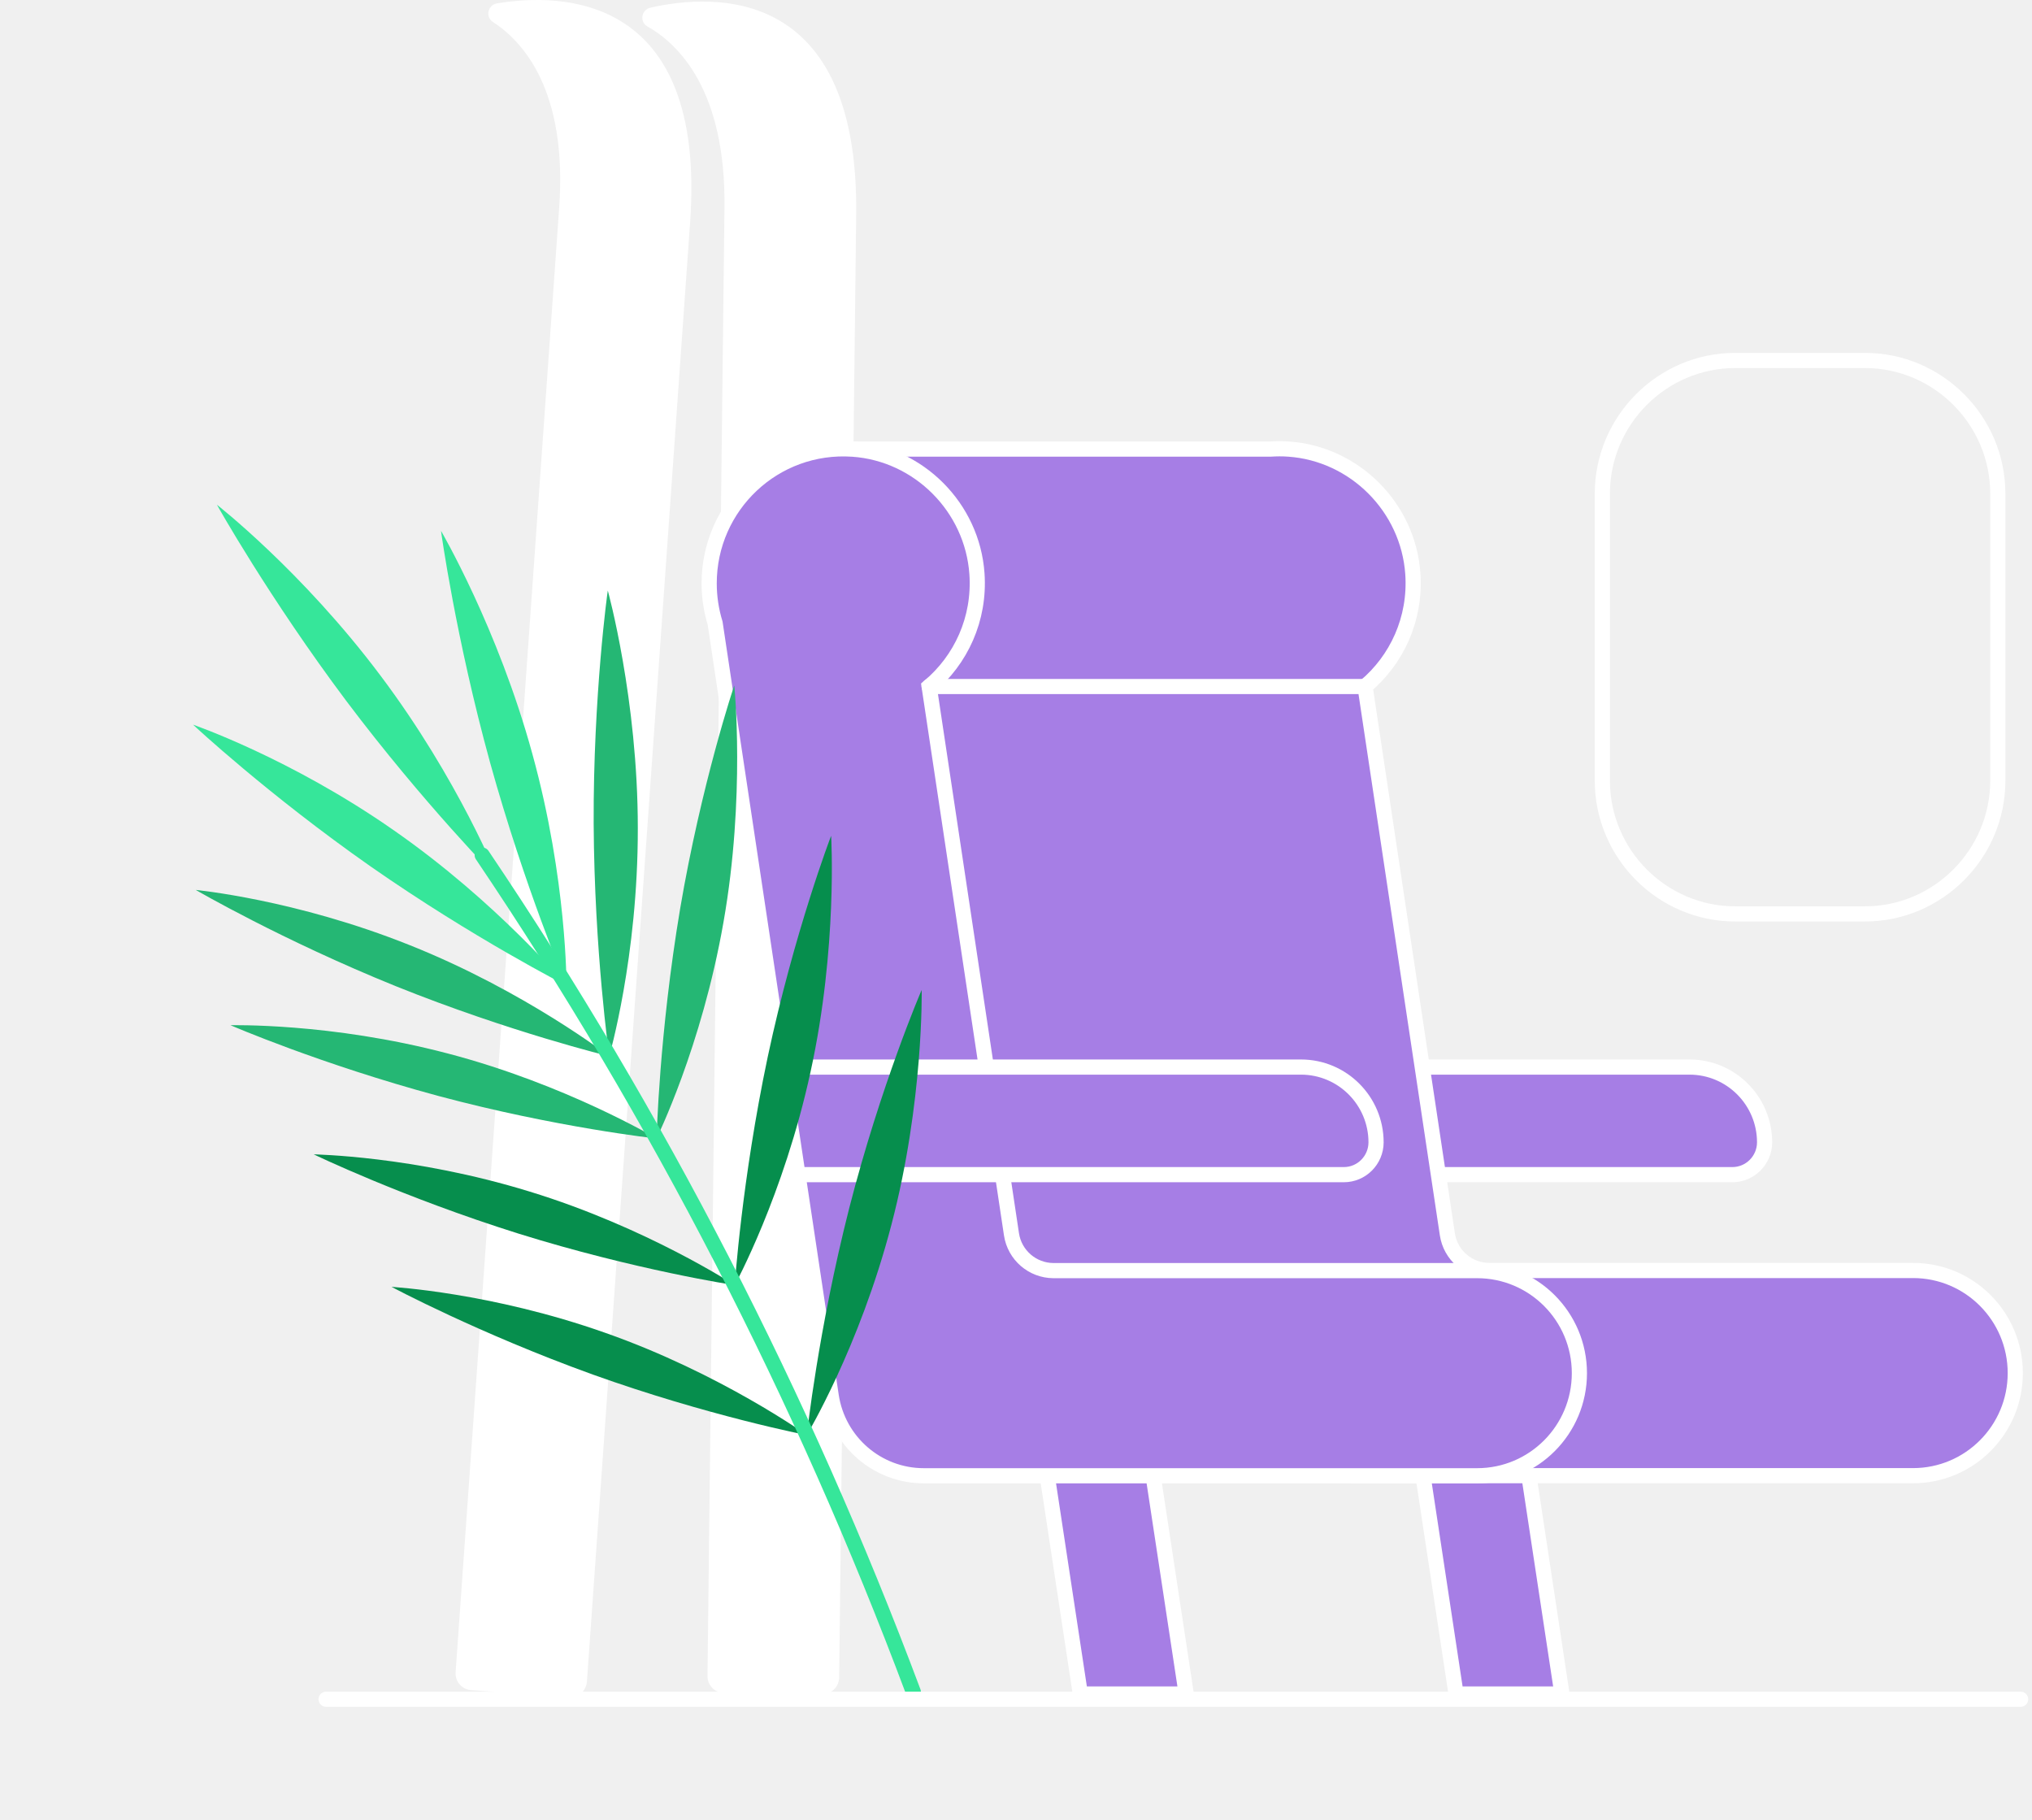
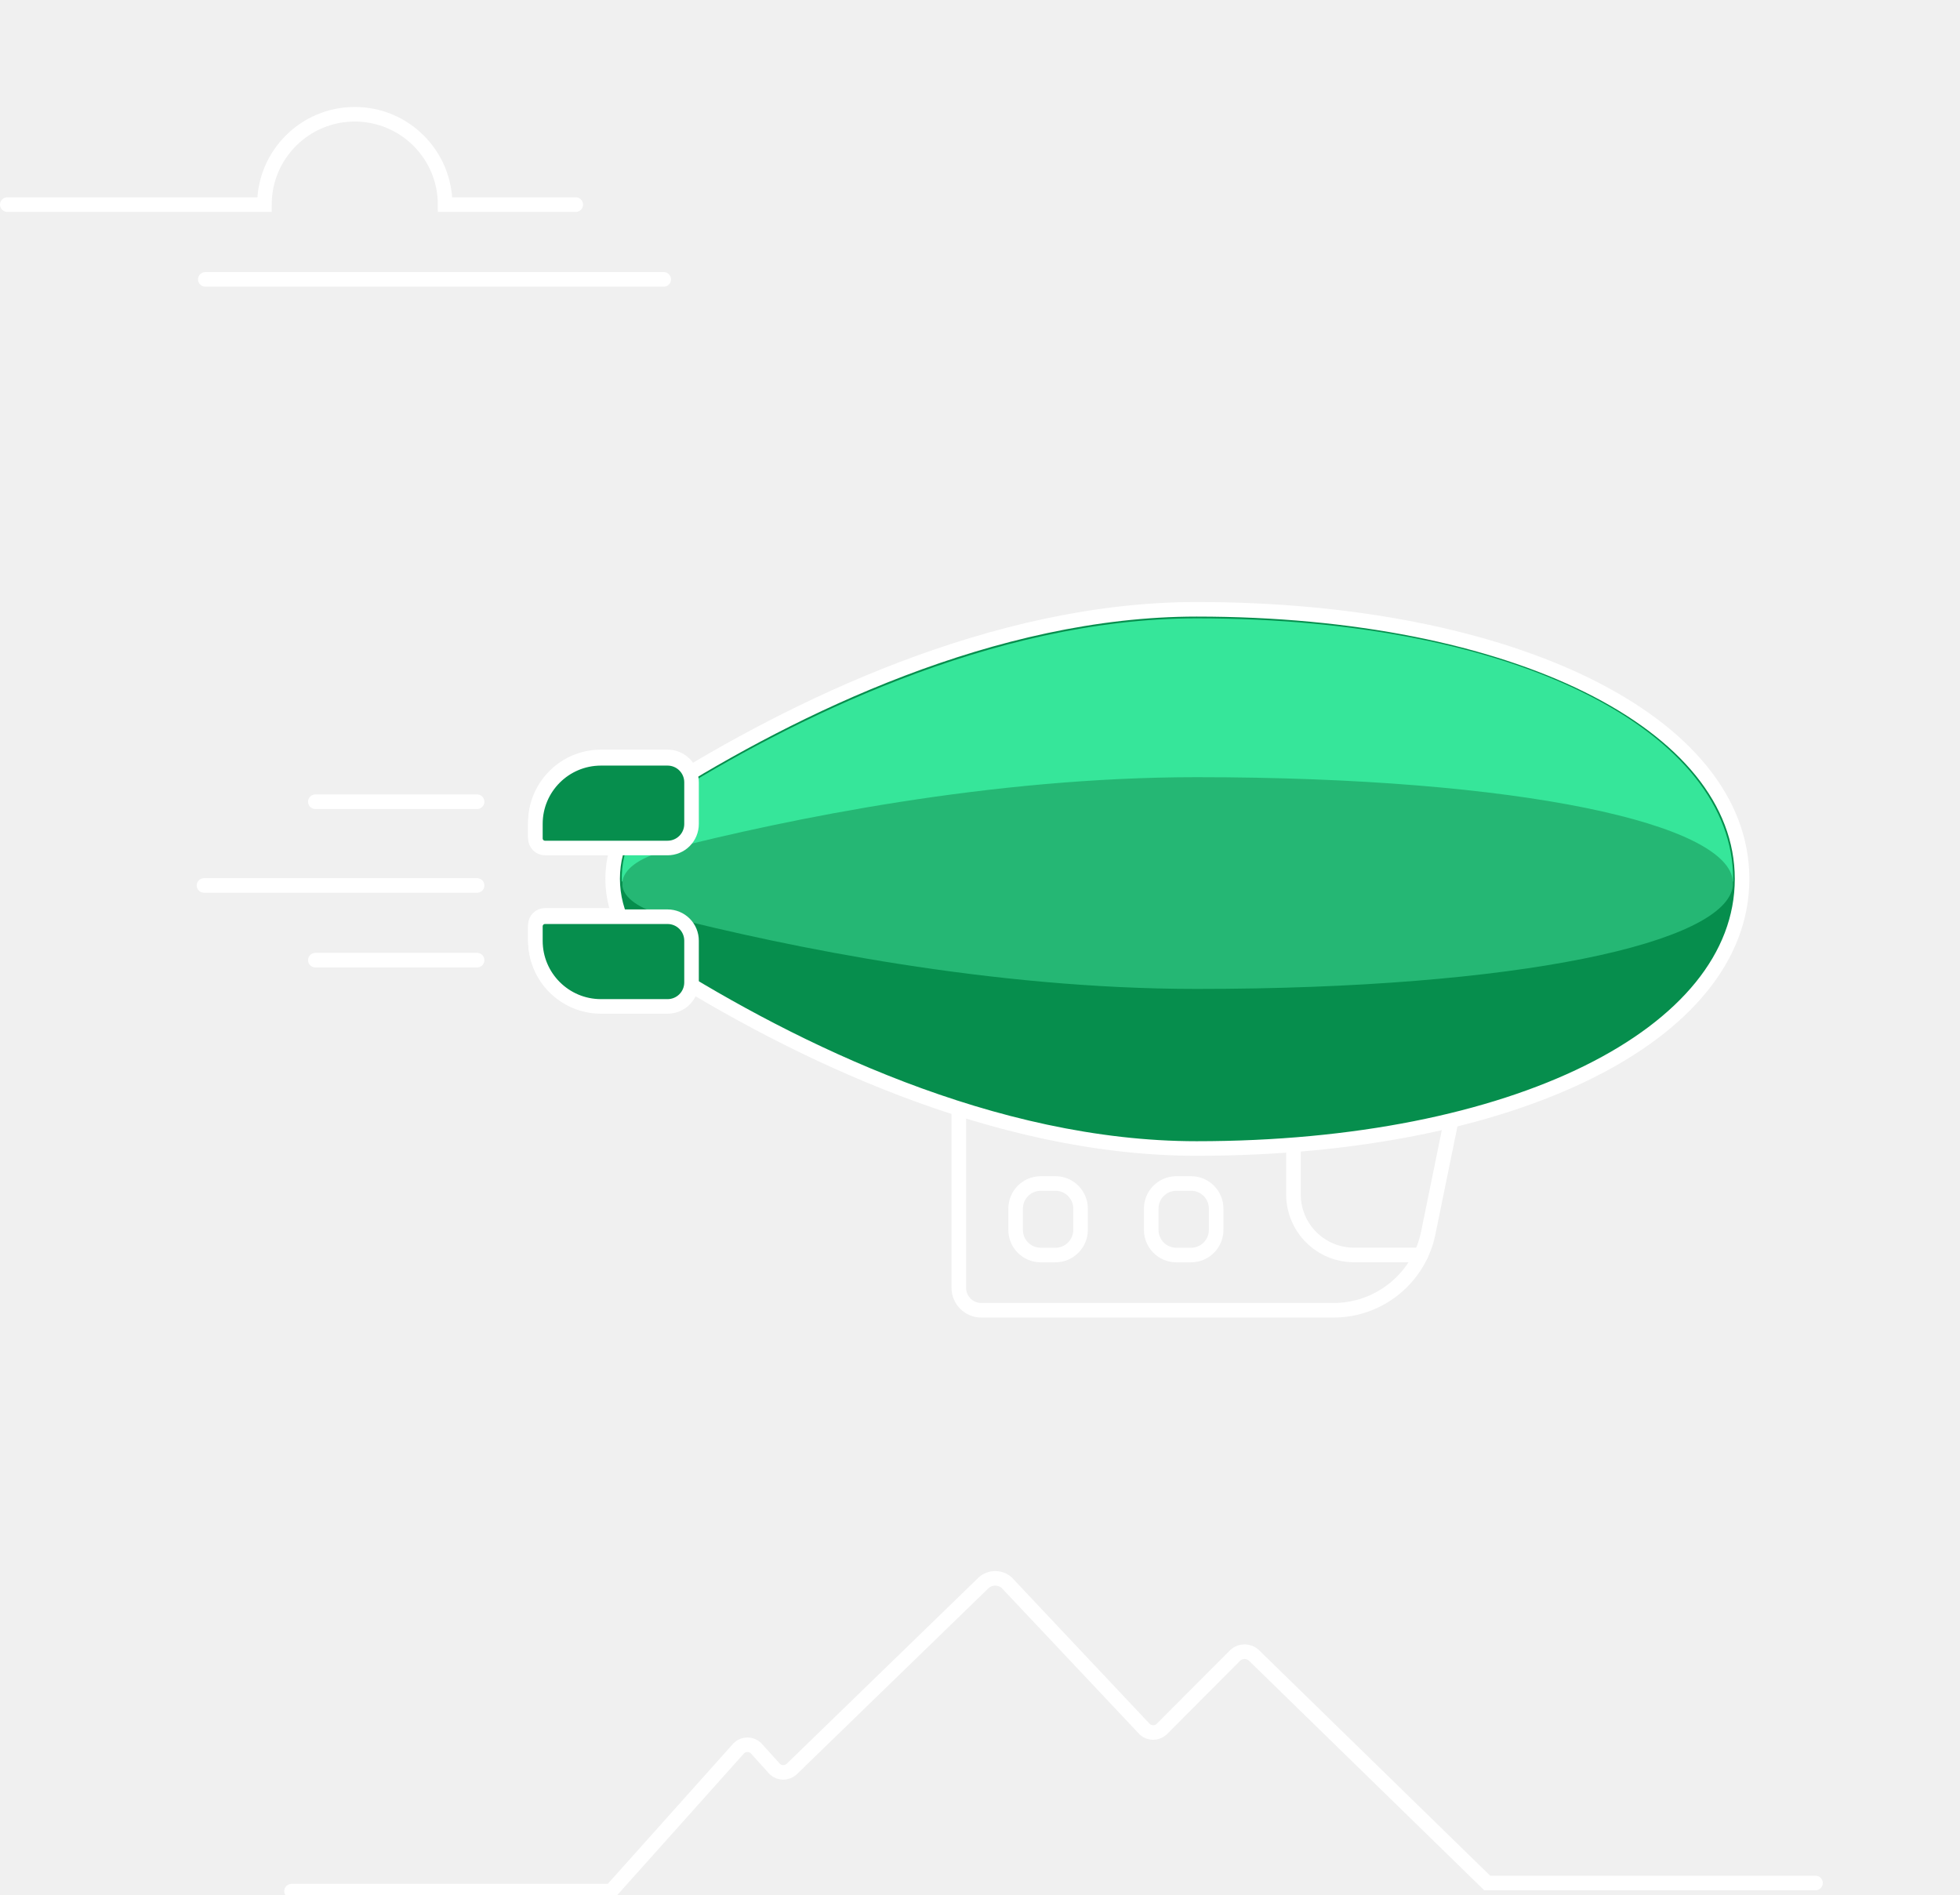
- <svg xmlns="http://www.w3.org/2000/svg" width="268" height="240" fill="none">
-   <path d="M62.126 222.89c-1.208-.084-2.129-1.144-2.036-2.356L73.752 27.366c1.098-15.486-4.799-21.919-8.745-24.47-1.022-.661-.667-2.246.532-2.45C73.997-.953 93.159-.885 91.022 29.29L77.41 221.763c-.085 1.212-1.141 2.136-2.349 2.043l-12.936-.916z" fill="#fff" />
-   <path d="M95.483 223.263c-1.217-.017-2.188-1.017-2.171-2.229l2.239-193.634c.186-15.528-6.075-21.605-10.164-23.911-1.065-.602-.803-2.204.389-2.475 8.356-1.899 27.494-2.967 27.147 27.284l-2.247 192.931c-.017 1.221-1.014 2.195-2.222 2.178l-12.97-.144z" fill="#fff" />
-   <path d="M245.97 120.526h-17.118c-9.634 0-17.52-7.907-17.52-17.58V65.118c0-9.673 7.886-17.579 17.52-17.579h17.118c9.635 0 17.521 7.907 17.521 17.579v37.828c0 9.665-7.886 17.58-17.521 17.58z" stroke="#fff" stroke-width="2" />
-   <path d="M228.482 154.913h-60.741v-14.189h55.089c5.466 0 9.902 4.45 9.902 9.934-.008 2.348-1.909 4.255-4.25 4.255zM156.453 223.407h-13.966l-6.312-41.591h13.967l6.311 41.591zM206.008 223.407h-13.967l-6.303-41.591h13.967l6.303 41.591z" fill="#A67EE5" stroke="#fff" stroke-width="2" stroke-miterlimit="10" />
-   <path d="M252.309 167.551h-55.891c-2.763 0-5.112-2.026-5.526-4.772l-10.857-72.242c4.174-3.501 6.717-8.9 6.303-14.884-.608-8.739-7.672-15.825-16.383-16.427-.811-.059-1.614-.051-2.408 0h-55.089l-.312 102.89 15.766 23.352 47.189 8.391c1.326.483 2.746.754 4.224.754h72.984c7.452 0 13.485-6.06 13.485-13.527 0-7.476-6.033-13.536-13.485-13.536z" fill="#A67EE5" stroke="#fff" stroke-width="2" stroke-miterlimit="10" />
-   <path d="M133.404 162.787l-10.857-72.241c4.174-3.501 6.717-8.9 6.303-14.884-.608-8.739-7.672-15.825-16.383-16.427-10.333-.712-18.934 7.484-18.934 17.698 0 1.831.279 3.594.786 5.255L109.628 184.079c.913 6.06 6.1 10.544 12.209 10.544h72.984c7.452 0 13.485-6.06 13.485-13.528 0-7.476-6.041-13.527-13.485-13.527H138.93c-2.763-.017-5.112-2.043-5.526-4.781z" fill="#A67EE5" stroke="#fff" stroke-width="2" stroke-miterlimit="10" />
-   <path d="M177.238 154.913h-71.995l-2.129-14.189h68.472c5.466 0 9.902 4.45 9.902 9.934-.008 2.348-1.909 4.255-4.25 4.255z" fill="#A67EE5" stroke="#fff" stroke-width="2" stroke-miterlimit="10" />
-   <path d="M122.547 90.537h57.488" stroke="#fff" stroke-width="2" stroke-miterlimit="10" stroke-linecap="round" />
-   <path d="M50.163 89.071c10.35 13.753 15.589 26.951 15.589 26.924-.026-.007-9.88-10.007-20.077-23.553-10.172-13.571-17.066-25.861-17.067-25.882-.026-.007 11.226 8.739 21.555 22.511zM51.922 109.489c13.717 9.539 22.811 20.511 22.797 20.486-.019.006-12.308-6.27-25.84-15.708-13.514-9.465-23.412-18.675-23.416-18.701-.023.008 12.752 4.356 26.459 13.923z" fill="#36E69A" />
-   <path d="M64.64 100.581c4.568 16.471 10.059 29.379 10.079 29.394-.018.017.097-13.847-4.497-30.522-4.562-16.677-12.075-29.461-12.055-29.445-.014.014 1.937 14.1 6.473 30.573z" fill="#36E69A" />
-   <path d="M78.298 108.621c.096 16.905 2.051 30.654 2.061 30.67-.025.004 3.784-13.013 3.762-30.054.008-17.037-3.965-31.378-3.958-31.355-.019.005-1.929 13.844-1.865 30.739z" fill="#25B774" />
-   <path d="M54.065 124.656c15.151 6.039 26.312 14.657 26.293 14.635-.007.015-13.166-3.197-28.171-9.239-14.993-6.071-26.355-12.676-26.368-12.69-.014.013 13.099 1.224 28.246 7.294zM59.044 138.93c15.592 4.071 27.573 11.22 27.556 11.209-.003.023-13.308-1.46-28.784-5.605-15.473-4.17-27.409-9.318-27.419-9.334-.007.026 13.059-.372 28.647 3.73zM89.696 119.886c-2.764 16.471-3.098 30.231-3.095 30.246-.024-.003 5.936-11.994 8.824-28.543 2.912-16.535 1.416-31.206 1.421-31.188-.028-0-4.359 13.026-7.151 29.485z" fill="#25B774" />
-   <path d="M69.841 157.14c15.411 4.711 27.083 12.354 27.07 12.34-.003.023-13.239-2.017-28.529-6.793-15.29-4.804-26.995-10.439-27.004-10.455-.007.026 13.057.167 28.463 4.908z" fill="#068E4D" />
-   <path d="M101.254 139.387c-3.444 16.341-4.347 30.078-4.341 30.097-.024-.003 6.431-11.74 9.995-28.158 3.595-16.402 2.706-31.116 2.711-31.097-.024-.003-4.893 12.828-8.365 29.158zM79.878 175.79c15.203 5.349 26.557 13.481 26.544 13.467-.006.019-13.147-2.571-28.23-7.979-15.081-5.443-26.544-11.555-26.553-11.571-.007.025 13.041.704 28.24 6.083z" fill="#068E4D" />
-   <path d="M111.998 159.354c-4.117 16.186-5.586 29.887-5.579 29.899-.026-.007 6.906-11.475 11.148-27.729 4.268-16.247 3.994-30.981 3.993-30.964-.024-.003-5.419 12.614-9.562 28.794z" fill="#068E4D" />
-   <path d="M63.598 112.768c23.181 34.376 42.278 71.413 56.86 110.366" stroke="#36E69A" stroke-width="2" stroke-miterlimit="10" stroke-linecap="round" stroke-linejoin="round" />
-   <path d="M43.009 224.097H266.5" stroke="#fff" stroke-width="2" stroke-miterlimit="10" stroke-linecap="round" />
+ <svg xmlns="http://www.w3.org/2000/svg" xmlns:xlink="http://www.w3.org/1999/xlink" viewBox="0 0 269 260">
+   <defs>
+     <animateTransform xlink:href="#gondola" attributeName="transform" type="skewX" values="0; -2; 0; 2; 0" dur="2s" begin="section.begin" repeatCount="indefinite" additive="sum" />
+     <animateTransform xlink:href="#gondola" attributeName="transform" type="translate" values="0,0; 5,-1.5; 0,0; -5,-1.5; 0,0" dur="2s" begin="section.begin" repeatCount="indefinite" additive="sum" />
+     <path id="keel-1" fill="#068e4d" stroke="#fff" stroke-linecap="round" stroke-linejoin="round" stroke-width="2" d="M82.46 103.88h9.16a3.29 3.29 0 013.29 3.3v5.71a3.29 3.29 0 01-3.29 3.3H74.8a1.32 1.32 0 01-1.32-1.32v-2a9 9 0 018.98-8.99z">
+       <animateTransform begin="section.begin" attributeName="transform" type="translate" values="0 0; 0, -2; 0 0; 0, 2; 0 0" dur="2s" repeatCount="indefinite" additive="sum" />
+     </path>
+     <path id="keel-2" fill="#068e4d" stroke="#fff" stroke-linecap="round" stroke-linejoin="round" stroke-width="2" d="M82.46 137.93h9.16a3.29 3.29 0 003.29-3.3v-5.71a3.29 3.29 0 00-3.29-3.3H74.8a1.32 1.32 0 00-1.32 1.32v2a9 9 0 008.98 8.99z">
+       <animateTransform begin="section.begin" attributeName="transform" type="translate" values="0 0; 0, -2; 0 0; 0, 2; 0 0" dur="2s" repeatCount="indefinite" additive="sum" />
+     </path>
+     <animate xlink:href="#dirigible" attributeType="CSS" attributeName="opacity" begin="mountains.begin" dur="1s" from="1" to="0" fill="freeze" />
+     <animateTransform id="seat-transform" xlink:href="#seat" begin="mountains.begin + 0.3s" attributeName="transform" type="translate" from="-300" to="0" dur="0.3s" fill="freeze" />
+     <animateTransform id="skis-transform" xlink:href="#skis" begin="seat-transform.begin + 0.1s" attributeName="transform" type="translate" from="-300" to="0" dur="0.3s" fill="freeze" />
+     <animateTransform id="ficus-transform" xlink:href="#ficus" begin="seat-transform.begin + 0.1s" attributeName="transform" type="translate" from="-300" to="0" dur="0.3s" fill="freeze" />
+     <animateTransform id="ficus-rotate" xlink:href="#ficus" begin="ficus-transform.begin + 0.25s" attributeName="transform" type="rotate" values="0, 30, 300; 0.2, 30, 300; -0.2, 30, 300; 0, 30, 300; 0.1, 30, 300; -0.1, 30, 300; 0, 30, 300" dur="1s" additive="sum" />
+     <clipPath id="a">
+       <path d="M220.52 120.53h-17.13a17.6 17.6 0 01-17.52-17.58V65.1a17.6 17.6 0 0117.52-17.58h17.13a17.6 17.6 0 0117.51 17.58v37.83a17.61 17.61 0 01-17.51 17.6z" />
+     </clipPath>
+     <animateTransform id="clouds-transform" xlink:href="#clouds" begin="mountains.begin + 0.3s" attributeName="transform" type="translate" from="500" to="-50" dur="5s" repeatCount="indefinite" additive="sum" />
+   </defs>
+   <g id="dirigible">
+     <g id="gondola">
+       <path fill="none" stroke="#fff" stroke-linecap="round" stroke-linejoin="round" stroke-width="2" d="M134.67 179.82h48.36a13.27 13.27 0 0013-10.65l3.74-18.32h-68.18v25.89a3.09 3.09 0 003.08 3.08z" />
+       <path fill="none" stroke="#fff" stroke-linecap="round" stroke-miterlimit="10" stroke-width="2" d="M195.02 172.23h-9.22a8.31 8.31 0 01-8.28-8.31v-13.07" />
+       <path fill="none" stroke="#fff" stroke-linecap="round" stroke-linejoin="round" stroke-width="2" d="M144.87 162.42h-2.05a3.45 3.45 0 00-3.43 3.45v2.92c0 1.9 1.53 3.44 3.43 3.45h2.05a3.45 3.45 0 003.43-3.45v-2.92c0-1.9-1.53-3.44-3.43-3.45z" />
+       <path id="window" fill="none" stroke="#fff" stroke-linecap="round" stroke-linejoin="round" stroke-width="2" d="M163.48 162.42h-2.05a3.45 3.45 0 00-3.43 3.45v2.92c0 1.9 1.53 3.44 3.43 3.45h2.05a3.45 3.45 0 003.43-3.45v-2.92c0-1.9-1.53-3.44-3.43-3.45z">
+         <animate attributeType="CSS" attributeName="opacity" begin="mountains.begin" dur="0.1s" from="1" to="0" fill="freeze" />
+       </path>
+     </g>
+     <use xlink:href="#keel-1" />
+     <use xlink:href="#keel-2" />
+     <path d="M205,227.08c43.38,0,74.86-15.55,74.86-37s-31.48-37-74.86-37c-27.94,0-55.36,13.53-73.46,24.87a14.3,14.3,0,0,0,0,24.21c18.09,11.33,45.52,24.87,73.46,24.87" transform="translate(-40.77 -69.46)" fill="#068e4d" />
+     <path fill="#36e69a" d="M85.34 120.97a12.93 12.93 0 016.07-11.43c16.74-10.5 44.58-24.68 72.81-24.68 44.81 0 73.64 16 73.64 35.75v.37" />
+     <path fill="#25b774" d="M91.41 116.66c16.74-4.27 44.58-10 72.81-10 44.53 0 73.26 6.43 73.61 14.38v.51c-.85 7.86-29.45 14.17-73.6 14.17-28.23 0-56.07-5.76-72.81-10-3.79-1-5.79-2.53-6-4.13v-.51c.13-1.69 2.15-3.36 6.1-4.37">
+       <animate id="section" dur="2s" attributeName="d" values="           M91.41 116.66c16.74-4.27 44.58-10 72.81-10 44.53 0 73.26 6.43 73.61 14.38v.51c-.85 7.86-29.45 14.17-73.6 14.17-28.23 0-56.07-5.76-72.81-10-3.79-1-5.79-2.53-6-4.13v-.51c.13-1.69 2.15-3.36 6.1-4.37;           M91.41 116.66c17.25-2.7 44.58-6.63 72.81-6.63 44.53 0 69 3.7 73.61 11.01v.51c-.85 7.86-29.45 18.93-73.6 18.93-28.23 0-58.08-8.71-72.81-14.76-3.63-1.49-5.79-2.53-6-4.13v-.51c.13-1.69 2.15-3.36 6.1-4.37;           M91.41 116.66c16.74-4.27 44.58-10 72.81-10 44.53 0 73.26 6.43 73.61 14.38v.51c-.85 7.86-29.45 14.17-73.6 14.17-28.23 0-56.07-5.76-72.81-10-3.79-1-5.79-2.53-6-4.13v-.51c.13-1.69 2.15-3.36 6.1-4.37;           M91.41 116.66c15.2-6.63 44.58-15.72 72.81-15.72 44.53 0 73.26 12.15 73.61 20.1v.51c-4.28 7.86-30.9 10.22-73.6 10.22-28.23 0-57.4-3.86-72.81-6.05-3.88-.55-5.79-2.53-6-4.13v-.51c.13-1.69 2.15-3.36 6.1-4.37;           M91.41 116.66c16.74-4.27 44.58-10 72.81-10 44.53 0 73.26 6.43 73.61 14.38v.51c-.85 7.86-29.45 14.17-73.6 14.17-28.23 0-56.07-5.76-72.81-10-3.79-1-5.79-2.53-6-4.13v-.51c.13-1.69 2.15-3.36 6.1-4.37;           " repeatCount="indefinite" fill="freeze" />
+     </path>
+     <path d="M205,227.08c43.38,0,74.86-15.55,74.86-37s-31.48-37-74.86-37c-27.94,0-55.36,13.53-73.46,24.87a14.3,14.3,0,0,0,0,24.21C149.63,213.54,177.06,227.08,205,227.08Z" transform="translate(-40.77 -69.46)" fill="none" stroke="#fff" stroke-width="2" />
+     <use xlink:href="#keel-1" transform="scale(1, -1) translate(0,-242)" />
+     <use xlink:href="#keel-2" transform="scale(1, -1) translate(0,-242)" />
+     <line x1="28.18" x2="91.09" y1="38.34" y2="38.34" fill="none" stroke="#fff" stroke-linecap="round" stroke-miterlimit="10" stroke-width="2">
+       <animate begin="0s;line-1.end+2s" attributeName="stroke-opacity" dur="2s" values="0; 1; 1; 0" keyTimes="0; 0.1; 0.8; 1" fill="freeze" />
+       <animateTransform id="line-1" begin="0s;line-1.end+2s" attributeName="transform" type="translate" from="170" to="0" dur="2s" fill="freeze" />
+     </line>
+     <path fill="none" stroke="#fff" stroke-linecap="round" stroke-miterlimit="10" stroke-width="2" d="M1 28.08h35.29a12.4,12.4,0,1,1,24.8,0h17.93">
+       <animate begin="0s;cloud-1.end+2s" attributeName="stroke-opacity" dur="2s" values="0; 1; 1; 0" keyTimes="0; 0.1; 0.8; 1" fill="freeze" />
+       <animateTransform id="cloud-1" begin="0s;cloud-1.end+2s" attributeName="transform" type="translate" from="170" to="-5" dur="2s" fill="freeze" />
+     </path>
+     <line x1="218.19" x2="257.97" y1="23.72" y2="23.72" fill="none" stroke="#fff" stroke-linecap="round" stroke-miterlimit="10" stroke-width="2" stroke-opacity="0">
+       <animate begin="1.6s" attributeName="stroke-opacity" dur="2s" values="0; 1; 1; 0" keyTimes="0; 0.1; 0.85; 1" fill="freeze" />
+       <animateTransform id="line-2" begin="1.6s" attributeName="transform" type="translate" from="0" to="-160" dur="3s" fill="freeze" />
+     </line>
+     <path fill="none" stroke="#fff" stroke-linecap="round" stroke-miterlimit="10" stroke-width="2" d="M237.98 13.45h-27.36a12.4 12.4 0 10-24.8 0h-17.94" stroke-opacity="0">
+       <animate begin="1.6s" attributeName="stroke-opacity" dur="2s" values="0; 1; 1; 0" keyTimes="0; 0.1; 0.85; 1" fill="freeze" />
+       <animateTransform id="cloud-2" begin="1.6s" attributeName="transform" type="translate" from="0" to="-170" dur="2s" fill="freeze" />
+     </path>
+     <line x1="246.24" x2="268.43" y1="13.45" y2="13.45" fill="none" stroke="#fff" stroke-linecap="round" stroke-miterlimit="10" stroke-width="2" stroke-opacity="0">
+       <animate begin="1.6s" attributeName="stroke-opacity" dur="2s" values="0; 1; 1; 0" keyTimes="0; 0.1; 0.85; 1" fill="freeze" />
+       <animateTransform id="line-2" begin="1.6s" attributeName="transform" type="translate" from="0" to="-170" dur="2s" fill="freeze" />
+     </line>
+     <line x1="65.48" x2="43.28" y1="110.03" y2="110.03" fill="none" stroke="#fff" stroke-linecap="round" stroke-miterlimit="10" stroke-width="2">
+       <animate begin="-0.1s" attributeName="x2" values="43; 40; 43" dur="0.3s" repeatCount="indefinite" />
+     </line>
+     <line x1="65.48" x2="43.28" y1="131.77" y2="131.77" fill="none" stroke="#fff" stroke-linecap="round" stroke-miterlimit="10" stroke-width="2">
+       <animate begin="0.1s" attributeName="x2" values="40; 43; 40" dur="0.3s" repeatCount="indefinite" />
+     </line>
+     <line x1="65.48" x2="28" y1="121.52" y2="121.52" fill="none" stroke="#fff" stroke-linecap="round" stroke-miterlimit="10" stroke-width="2">
+       <animate begin="0s" attributeName="x2" values="24; 28; 24" dur="0.3s" repeatCount="indefinite" />
+     </line>
+     <path fill="none" stroke="#fff" stroke-linecap="round" stroke-miterlimit="10" stroke-width="2" d="M249.17 258.42h-45.06l-32.08-31.3a1.89 1.89 0 00-2.44 0l-10.2 10.23a1.72 1.72 0 01-2.25 0l-19-20.17a2.4 2.4 0 00-3.1 0l-26.42 25.64a1.71 1.71 0 01-2.25 0l-2.63-2.92a1.71 1.71 0 00-2.31 0l-17.57 19.64H40.01">
+       <animate id="mountains" begin="section.repeat(1) + 1s" dur="0.5s" attributeName="d" to="M249.17 258.42h-45.06 l-32.08 0 a1.89 1.89 0 00 0 0 l-10.2 0 a1.72 1.72 0 01 0 0 l-19 0 a2.4 2.4 0 00 0 0 l-26.42 0 a1.71 1.71 0 01 0 0 l-2.63 0 a1.71 1.71 0 00 0 0 l-17.57 0 H40.01" fill="freeze" />
+     </path>
+   </g>
+   <g transform="translate(8 34.5)">
+     <path fill="none" stroke="#fff" stroke-width="2" d="M220.52 120.53h-17.13a17.6 17.6 0 01-17.52-17.58V65.1a17.6 17.6 0 0117.52-17.58h17.13a17.6 17.6 0 0117.51 17.58v37.83a17.61 17.61 0 01-17.51 17.6z" style="opacity: 0;">
+       <animate attributeType="CSS" attributeName="opacity" begin="mountains.begin" dur="0.2s" from="0" to="1" fill="freeze" />
+       <animateTransform attributeName="transform" type="translate" values="116 120; 0 0" keyTimes="0; 1" dur="0.5s" begin="mountains.begin" additive="sum" />
+       <animateTransform attributeName="transform" type="scale" values="0.18 0.15; 1 1" keyTimes="0; 1" dur="0.5s" begin="mountains.begin" additive="sum" />
+     </path>
+     <g id="skis" transform="translate(-300)">
+       <path fill="#fff" d="M36.66 222.89a2.2 2.2 0 01-2-2.36L48.32 27.36c1.1-15.49-4.8-21.92-8.75-24.47A1.35 1.35 0 0140.1.44C48.52-.9 67.7-.9 65.52 29.29L51.95 221.77a2.2 2.2 0 01-2.35 2z" />
+       <path fill="#fff" d="M70.02 223.27a2.2 2.2 0 01-2.17-2.23l2.24-193.63C70.28 11.88 64.02 5.8 59.93 3.5a1.35 1.35 0 01.39-2.47c8.36-1.9 27.49-3 27.15 27.28l-2.25 192.93a2.2 2.2 0 01-2.22 2.18z" />
+     </g>
+     <g id="seat" transform="translate(-300)">
+       <path fill="#a67ee5" d="M203.02 154.92h-60.74v-14.19h55.09a9.92 9.92 0 019.9 9.93 4.26 4.26 0 01-4.25 4.25" />
+       <path fill="none" stroke="#fff" stroke-miterlimit="10" stroke-width="2" d="M203.02 154.92h-60.74v-14.19h55.09a9.92 9.92 0 019.9 9.93 4.26 4.26 0 01-4.25 4.26z" />
+       <path fill="#a67ee5" d="M130.99 223.41h-13.97l-6.31-41.59h13.97l6.31 41.59z" />
+       <path fill="none" stroke="#fff" stroke-miterlimit="10" stroke-width="2" d="M130.99 223.41h-13.97l-6.31-41.59h13.97l6.31 41.59z" />
+       <path fill="#a67ee5" d="M180.54 223.41h-13.96l-6.3-41.59h13.96l6.3 41.59z" />
+       <path fill="none" stroke="#fff" stroke-miterlimit="10" stroke-width="2" d="M180.54 223.41h-13.96l-6.3-41.59h13.96l6.3 41.59z" />
+       <path fill="#a67ee5" d="M226.85 167.55h-55.89a5.59 5.59 0 01-5.53-4.77l-10.86-72.24a17.71 17.71 0 00-12.49-31.31H87l-.32 102.87 15.77 23.35 47.19 8.39a12.3 12.3 0 004.22.75h73a13.53 13.53 0 000-27.06" />
+       <path fill="none" stroke="#fff" stroke-miterlimit="10" stroke-width="2" d="M226.85 167.55h-55.89a5.59 5.59 0 01-5.53-4.77l-10.86-72.24a17.71 17.71 0 00-12.49-31.31H87l-.32 102.87 15.77 23.35 47.19 8.39a12.3 12.3 0 004.22.75h73a13.53 13.53 0 00-.01-27.04z" />
+       <path fill="#a67ee5" d="M107.94 162.79L97.08 90.55a17.71 17.71 0 10-29-13.61 18 18 0 00.79 5.25l15.3 101.91a12.36 12.36 0 0012.21 10.54h73a13.53 13.53 0 000-27.05h-55.91a5.62 5.62 0 01-5.53-4.78" />
+       <path fill="none" stroke="#fff" stroke-miterlimit="10" stroke-width="2" d="M107.94 162.79L97.08 90.55a17.71 17.71 0 10-29-13.61 18 18 0 00.79 5.25l15.3 101.91a12.36 12.36 0 0012.21 10.54h73a13.53 13.53 0 000-27.05h-55.91a5.62 5.62 0 01-5.53-4.8z" />
+       <path fill="#a67ee5" d="M151.78 154.92h-72l-2.13-14.19h68.47a9.92 9.92 0 019.9 9.93 4.26 4.26 0 01-4.25 4.25" />
+       <path fill="none" stroke="#fff" stroke-miterlimit="10" stroke-width="2" d="M151.78 154.92h-72l-2.13-14.19h68.47a9.92 9.92 0 019.9 9.93 4.26 4.26 0 01-4.24 4.26z" />
+       <path fill="none" stroke="#fff" stroke-linecap="round" stroke-miterlimit="10" stroke-width="2" d="M97.08 90.54h57.49" />
+     </g>
+     <g id="ficus" transform="translate(-300)">
+       <path fill="#36e69a" d="M24.7 89.1A131 131 0 0140.29 116a255 255 0 01-20.08-23.55A259 259 0 013.14 66.57 131.72 131.72 0 0124.7 89.1M26.46 109.49a127.19 127.19 0 0122.8 20.49 242.09 242.09 0 01-25.84-15.71A235.86 235.86 0 010 95.57a119.82 119.82 0 0126.46 13.92M39.18 100.58a258.38 258.38 0 0010.08 29.39 125.63 125.63 0 00-4.5-30.52A135.9 135.9 0 0032.7 70.01a260.33 260.33 0 006.47 30.57">
+         <animateTransform begin="ficus-transform.begin + 0.3s" attributeName="transform" type="rotate" values="0, 30, 300; 1.3, 30, 300; -1.3, 30, 300; 0, 30, 300; 0.6, 30, 300; -0.6, 30, 300; 0, 30, 300" dur="1s" additive="sum" />
+       </path>
+       <path fill="#25b774" d="M52.84 108.62a250.14 250.14 0 002.06 30.67 119.93 119.93 0 003.76-30.05 131.24 131.24 0 00-4-31.36 238.1 238.1 0 00-1.87 30.74M28.6 124.66a121.93 121.93 0 0126.29 14.64 225.91 225.91 0 01-28.16-9.2A228.11 228.11 0 01.36 117.41a113.61 113.61 0 0128.25 7.29M33.58 138.93a118.11 118.11 0 0127.56 11.17 211 211 0 01-28.78-5.6 220.87 220.87 0 01-27.42-9.33 114 114 0 0128.65 3.73">
+         <animateTransform begin="ficus-transform.begin + 0.32s" attributeName="transform" type="rotate" values="0, 30, 300; 1.3, 30, 300; -1.3, 30, 300; 0, 30, 300; 0.6, 30, 300; -0.6, 30, 300; 0, 30, 300" dur="1s" additive="sum" />
+       </path>
+       <path fill="#25b774" d="M64.23 119.89a238 238 0 00-3.1 30.25 117.11 117.11 0 008.82-28.54 127.44 127.44 0 001.42-31.19 213.92 213.92 0 00-7.15 29.48">
+         <animateTransform begin="ficus-transform.begin + 0.34s" attributeName="transform" type="rotate" values="0, 30, 300; 1.3, 30, 300; -1.3, 30, 300; 0, 30, 300; 0.6, 30, 300; -0.6, 30, 300; 0, 30, 300" dur="1s" additive="sum" />
+       </path>
+       <path fill="#068e4d" d="M44.38 157.1a118.24 118.24 0 0127.07 12.34 212.3 212.3 0 01-28.53-6.79 220.78 220.78 0 01-27-10.45 114.06 114.06 0 0128.46 4.9M75.79 139.39a236.56 236.56 0 00-4.34 30.1 116.94 116.94 0 0010-28.16 127.42 127.42 0 002.71-31.1 214.43 214.43 0 00-8.36 29.16M54.42 175.79a118.21 118.21 0 0126.54 13.47 213.62 213.62 0 01-28.23-8 221.65 221.65 0 01-26.55-11.57 113.82 113.82 0 0128.24 6.08">
+         <animateTransform begin="ficus-transform.begin + 0.36s" attributeName="transform" type="rotate" values="0, 30, 300; 1.3, 30, 300; -1.3, 30, 300; 0, 30, 300; 0.6, 30, 300; -0.6, 30, 300; 0, 30, 300" dur="1s" additive="sum" />
+       </path>
+       <path fill="#068e4d" d="M86.52 159.36a236.09 236.09 0 00-5.58 29.9 117.46 117.46 0 0011.15-27.73 127.2 127.2 0 004-31 214.24 214.24 0 00-9.57 28.83">
+         <animateTransform begin="ficus-transform.begin + 0.38s" attributeName="transform" type="rotate" values="0, 30, 300; 1.3, 30, 300; -1.3, 30, 300; 0, 30, 300; 0.6, 30, 300; -0.6, 30, 300; 0, 30, 300" dur="1s" additive="sum" />
+       </path>
+       <path fill="none" stroke="#36e69a" stroke-linecap="round" stroke-linejoin="round" stroke-width="2" d="M38.14 112.77A529.26 529.26 0 0195 223.1">
+         <animateTransform begin="ficus-transform.begin + 0.3s" attributeName="transform" type="rotate" values="0, 30, 300; 1, 30, 300; -1, 30, 300; 0, 30, 300; 0.5, 30, 300; -0.5, 30, 300; 0, 30, 300" dur="1s" additive="sum" />
+       </path>
+     </g>
+     <line x1="17.55" x2="241.04" y1="224.1" y2="224.1" fill="none" stroke="#fff" stroke-linecap="round" stroke-miterlimit="10" stroke-width="2" stroke-opacity="0">
+       <animate begin="mountains.begin + 0.5s" attributeName="stroke-opacity" dur="0.1s" to="1" fill="freeze" />
+     </line>
+     <g clip-path="url(#a)">
+       <g id="clouds" fill="none" stroke="#fff" stroke-linecap="round" stroke-miterlimit="10" stroke-width="2" transform="translate(0 65) scale(0.5 0.5)">
+         <line x1="28.18" x2="91.09" y1="38.34" y2="38.34">
+           <animateTransform begin="mountains.begin + 1s" attributeName="transform" type="translate" from="-10" to="30" dur="5s" repeatCount="indefinite" />
+         </line>
+         <path d="M1 28.08h35.29a12.4 12.4 0 1124.8 0h17.93" />
+         <line x1="218.19" x2="257.97" y1="23.72" y2="23.72">
+           <animateTransform begin="mountains.begin + 2s" attributeName="transform" type="translate" from="-20" to="20" dur="5s" repeatCount="indefinite" />
+         </line>
+         <path d="M237.98 13.45h-27.36a12.4 12.4 0 10-24.8 0h-17.94" />
+         <line x1="246.24" x2="268.43" y1="13.45" y2="13.45" />
+       </g>
+     </g>
+   </g>
</svg>
